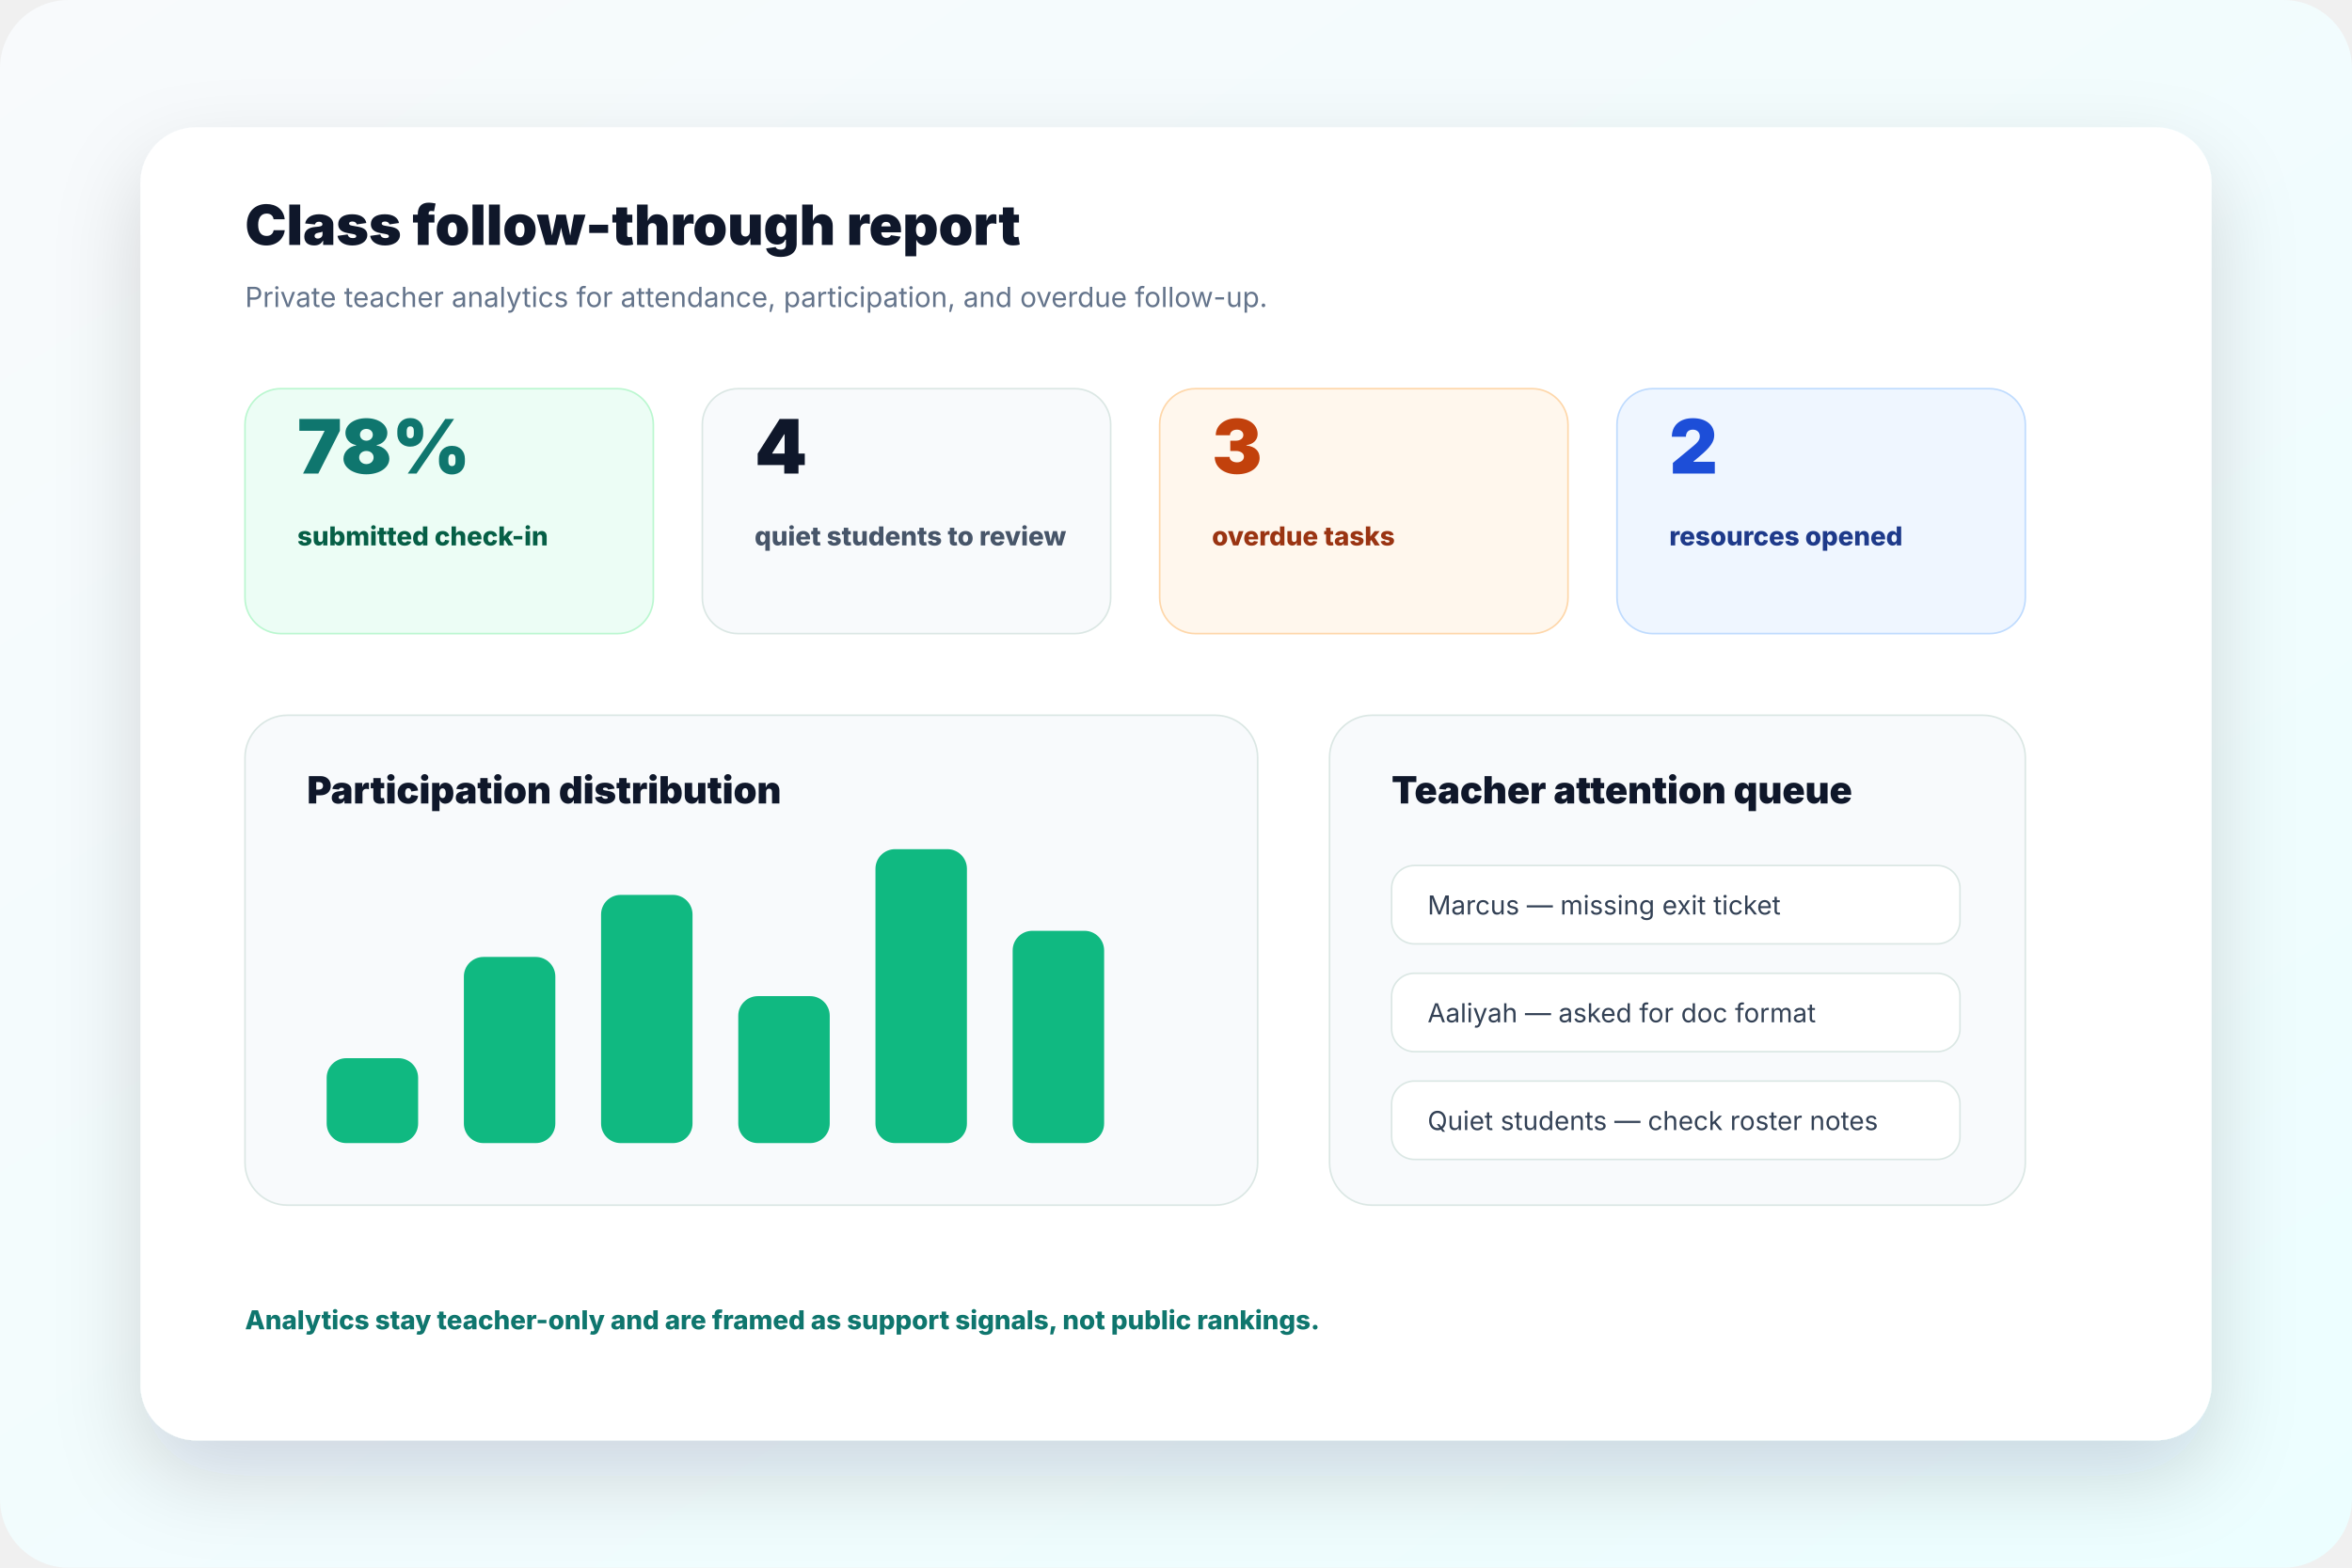
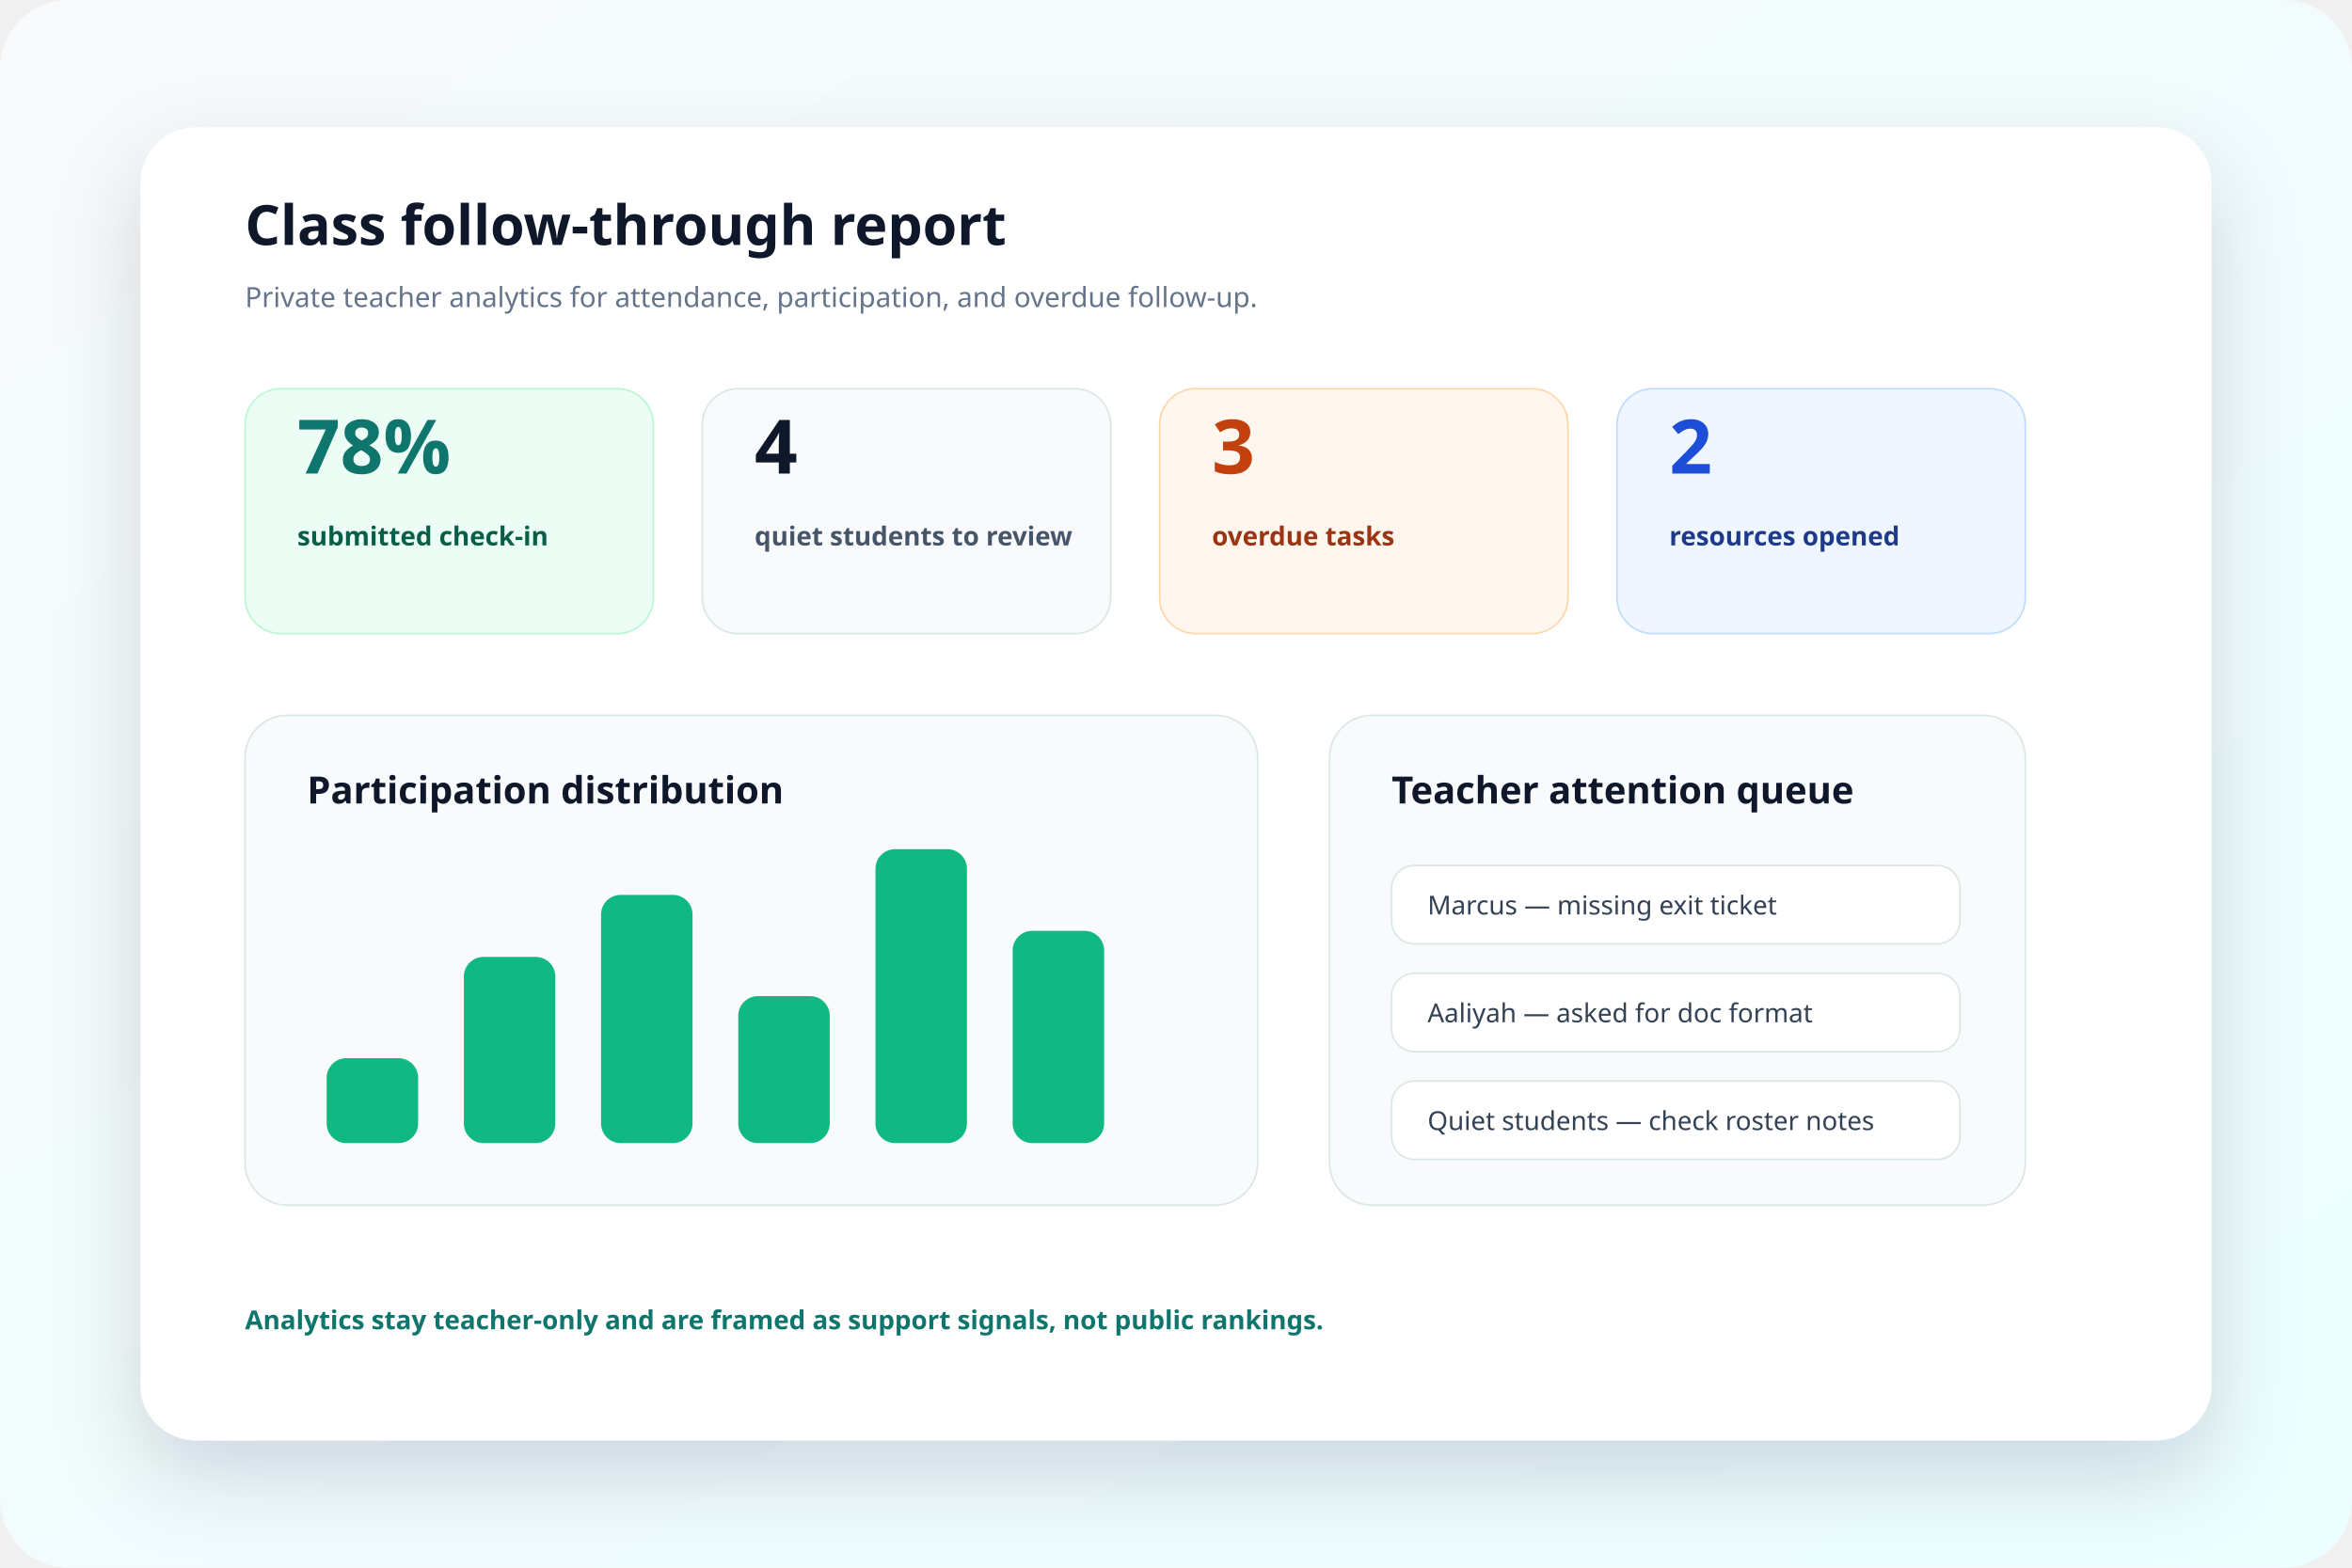
<svg xmlns="http://www.w3.org/2000/svg" width="1440" height="960" viewBox="0 0 1440 960" role="img" aria-labelledby="title desc">
  <defs>
    <linearGradient id="bg" x1="0" x2="1" y1="0" y2="1">
      <stop offset="0" stop-color="#f8fafc" />
      <stop offset="1" stop-color="#ecfeff" />
    </linearGradient>
    <filter id="shadow">
      <feDropShadow dx="0" dy="22" stdDeviation="26" flood-color="#0f172a" flood-opacity=".15" />
    </filter>
  </defs>
  <rect width="1440" height="960" rx="42" fill="url(#bg)" />
  <rect x="86" y="78" width="1268" height="804" rx="34" fill="#fff" filter="url(#shadow)" />
-   <text x="150" y="150" font-family="Inter,Arial" font-size="34" font-weight="850" fill="#0f172a">Class follow-through report</text>
-   <text x="150" y="188" font-family="Inter,Arial" font-size="17" fill="#64748b">Private teacher analytics for attendance, participation, and overdue follow-up.</text>
-   <g font-family="Inter,Arial">
+   <text x="150" y="150" font-family="Plus Jakarta Sans,Avenir Next" font-size="34" font-weight="850" fill="#0f172a">Class follow-through report</text>
+   <text x="150" y="188" font-family="Plus Jakarta Sans,Avenir Next" font-size="17" fill="#64748b">Private teacher analytics for attendance, participation, and overdue follow-up.</text>
+   <g font-family="Plus Jakarta Sans,Avenir Next">
    <rect x="150" y="238" width="250" height="150" rx="22" fill="#ecfdf5" stroke="#bbf7d0" />
    <text x="182" y="290" font-size="46" font-weight="900" fill="#0f766e">78%</text>
    <text x="182" y="334" font-size="16" font-weight="800" fill="#065f46">submitted check-in</text>
    <rect x="430" y="238" width="250" height="150" rx="22" fill="#f8fafc" stroke="#dbe7e4" />
    <text x="462" y="290" font-size="46" font-weight="900" fill="#0f172a">4</text>
    <text x="462" y="334" font-size="16" font-weight="800" fill="#475569">quiet students to review</text>
    <rect x="710" y="238" width="250" height="150" rx="22" fill="#fff7ed" stroke="#fed7aa" />
    <text x="742" y="290" font-size="46" font-weight="900" fill="#c2410c">3</text>
    <text x="742" y="334" font-size="16" font-weight="800" fill="#9a3412">overdue tasks</text>
    <rect x="990" y="238" width="250" height="150" rx="22" fill="#eff6ff" stroke="#bfdbfe" />
    <text x="1022" y="290" font-size="46" font-weight="900" fill="#1d4ed8">2</text>
    <text x="1022" y="334" font-size="16" font-weight="800" fill="#1e3a8a">resources opened</text>
  </g>
  <rect x="150" y="438" width="620" height="300" rx="26" fill="#f8fafc" stroke="#dbe7e4" />
-   <text x="188" y="492" font-family="Inter,Arial" font-size="23" font-weight="850" fill="#0f172a">Participation distribution</text>
+   <text x="188" y="492" font-family="Plus Jakarta Sans,Avenir Next" font-size="23" font-weight="850" fill="#0f172a">Participation distribution</text>
  <g fill="#10b981">
    <rect x="200" y="648" width="56" height="52" rx="12" />
    <rect x="284" y="586" width="56" height="114" rx="12" />
    <rect x="368" y="548" width="56" height="152" rx="12" />
    <rect x="452" y="610" width="56" height="90" rx="12" />
    <rect x="536" y="520" width="56" height="180" rx="12" />
    <rect x="620" y="570" width="56" height="130" rx="12" />
  </g>
  <rect x="814" y="438" width="426" height="300" rx="26" fill="#f8fafc" stroke="#dbe7e4" />
-   <text x="852" y="492" font-family="Inter,Arial" font-size="23" font-weight="850" fill="#0f172a">Teacher attention queue</text>
-   <g font-family="Inter,Arial" font-size="16" fill="#334155">
+   <text x="852" y="492" font-family="Plus Jakarta Sans,Avenir Next" font-size="23" font-weight="850" fill="#0f172a">Teacher attention queue</text>
+   <g font-family="Plus Jakarta Sans,Avenir Next" font-size="16" fill="#334155">
    <rect x="852" y="530" width="348" height="48" rx="14" fill="#fff" stroke="#dbe7e4" />
    <text x="874" y="560">Marcus — missing exit ticket</text>
    <rect x="852" y="596" width="348" height="48" rx="14" fill="#fff" stroke="#dbe7e4" />
    <text x="874" y="626">Aaliyah — asked for doc format</text>
    <rect x="852" y="662" width="348" height="48" rx="14" fill="#fff" stroke="#dbe7e4" />
    <text x="874" y="692">Quiet students — check roster notes</text>
  </g>
-   <text x="150" y="814" font-family="Inter,Arial" font-size="16" font-weight="800" fill="#0f766e">Analytics stay teacher-only and are framed as support signals, not public rankings.</text>
+   <text x="150" y="814" font-family="Plus Jakarta Sans,Avenir Next" font-size="16" font-weight="800" fill="#0f766e">Analytics stay teacher-only and are framed as support signals, not public rankings.</text>
</svg>
